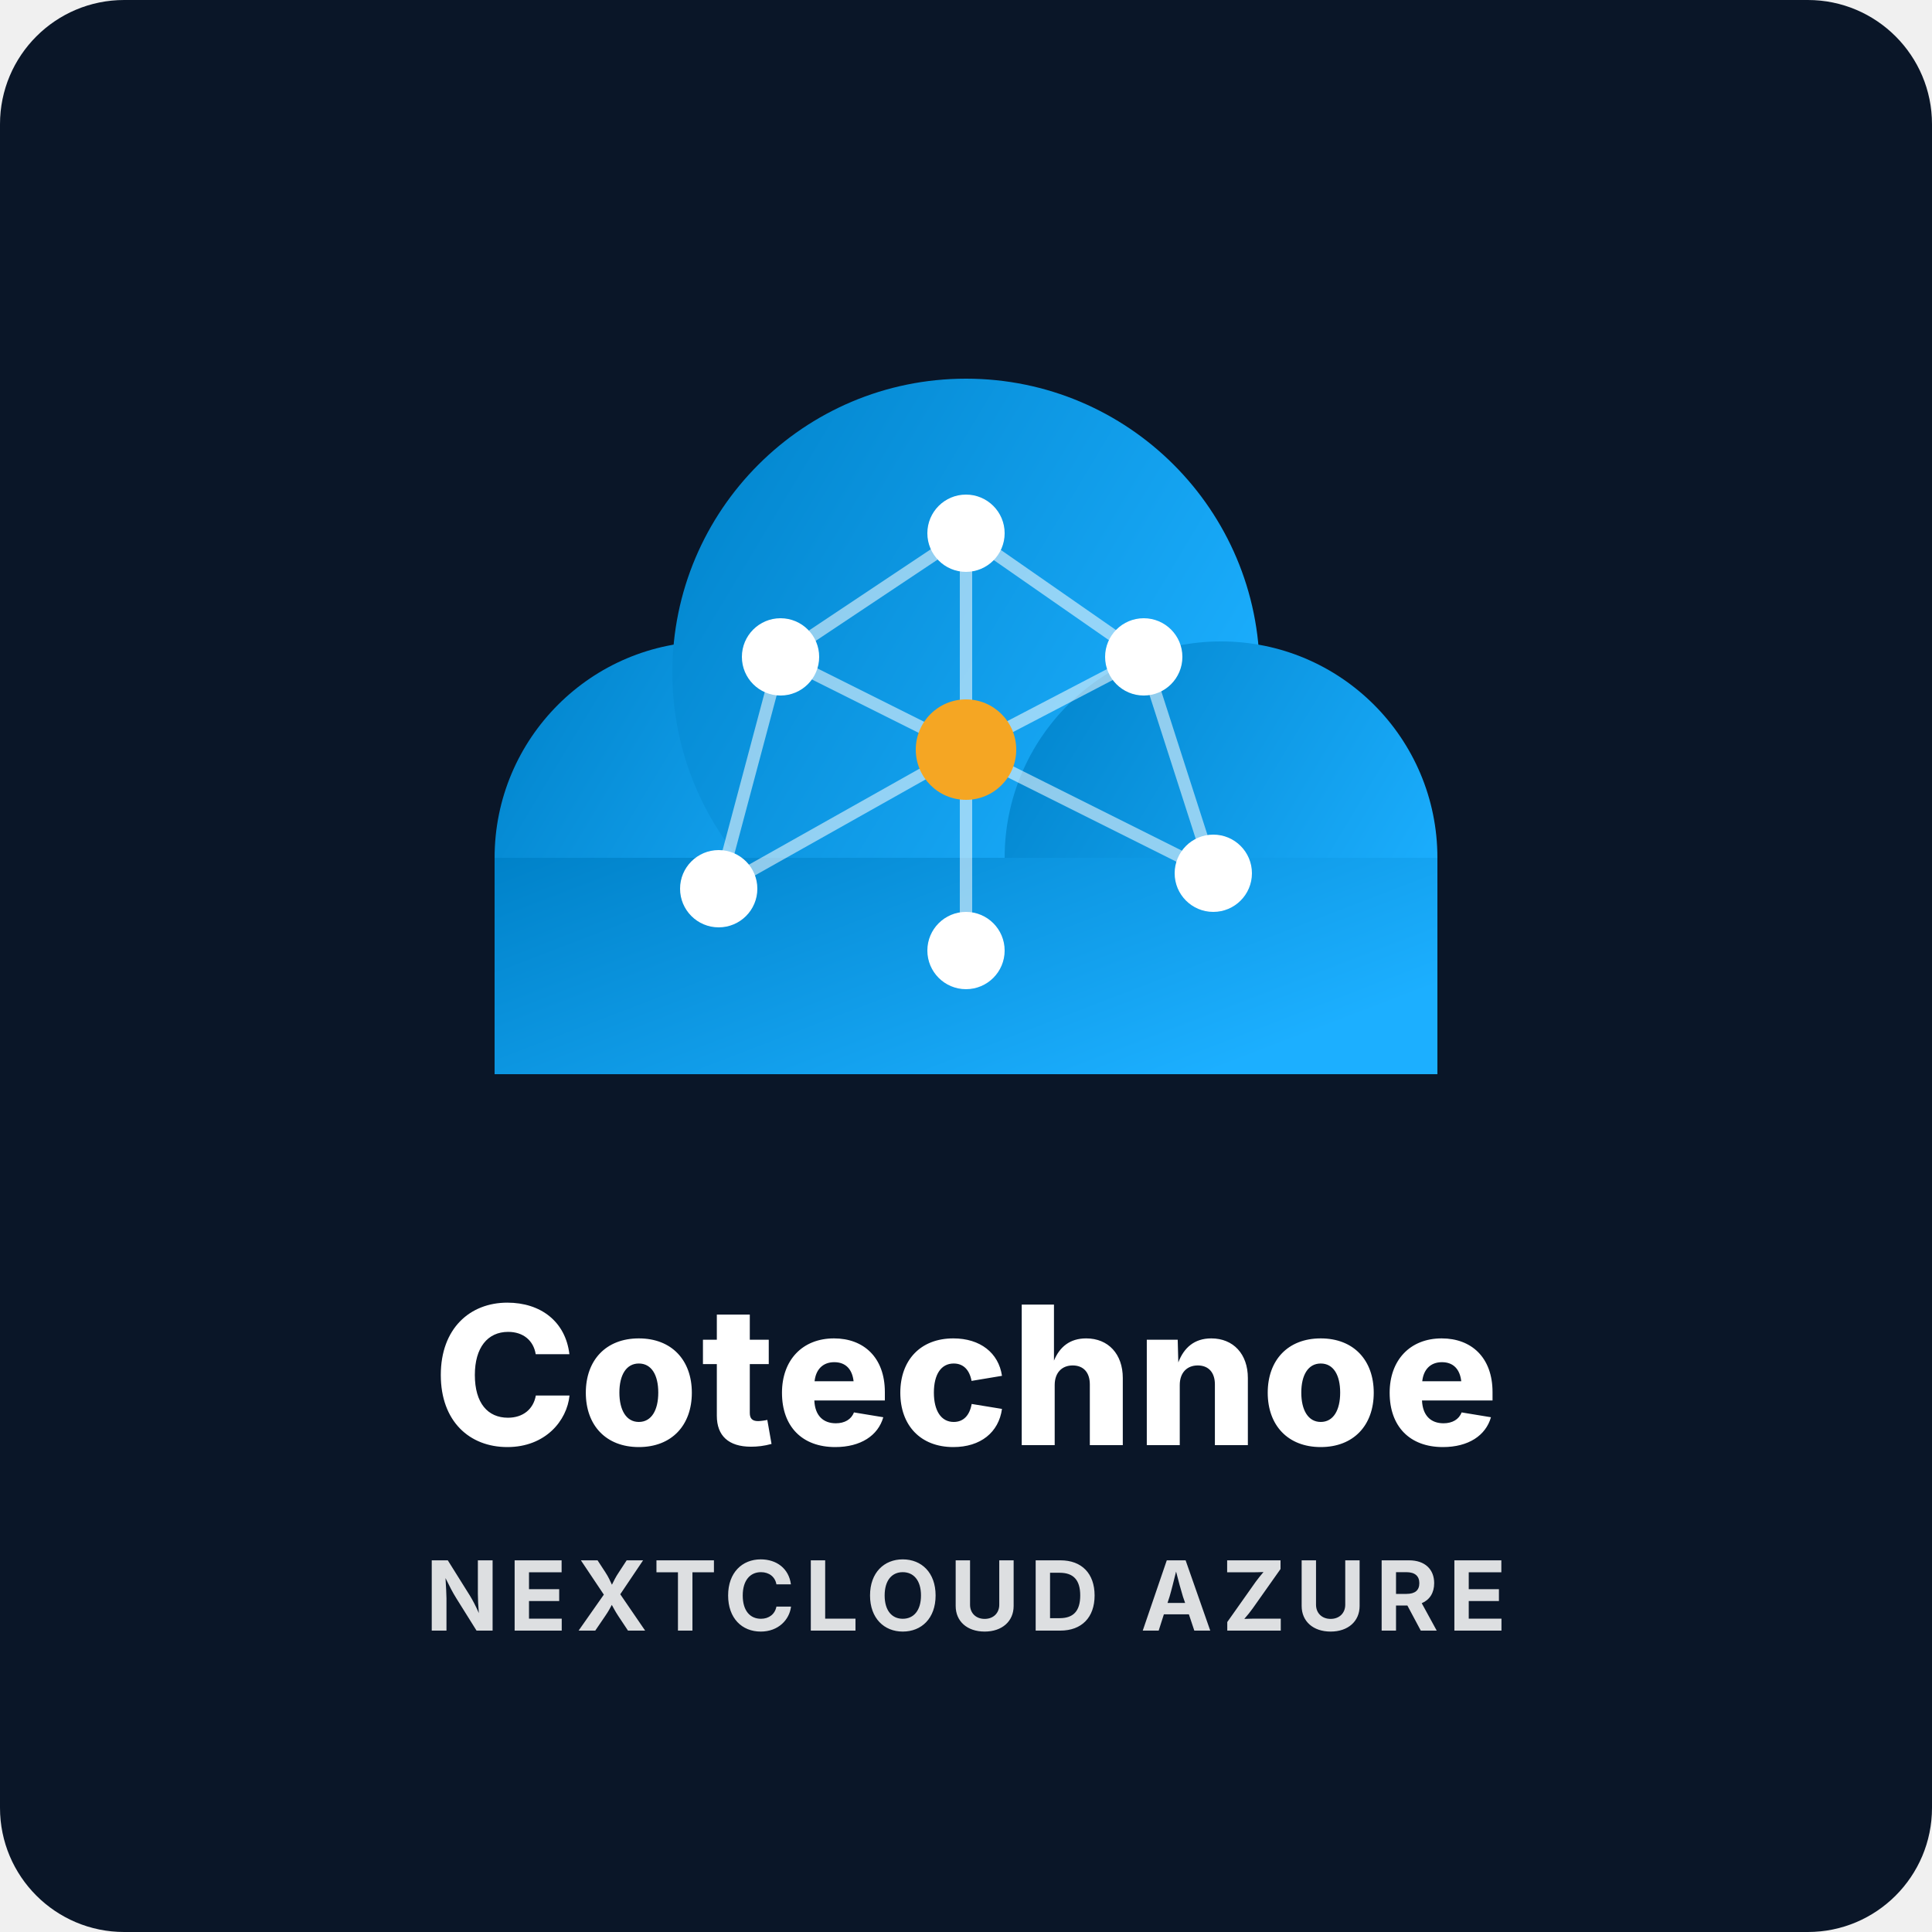
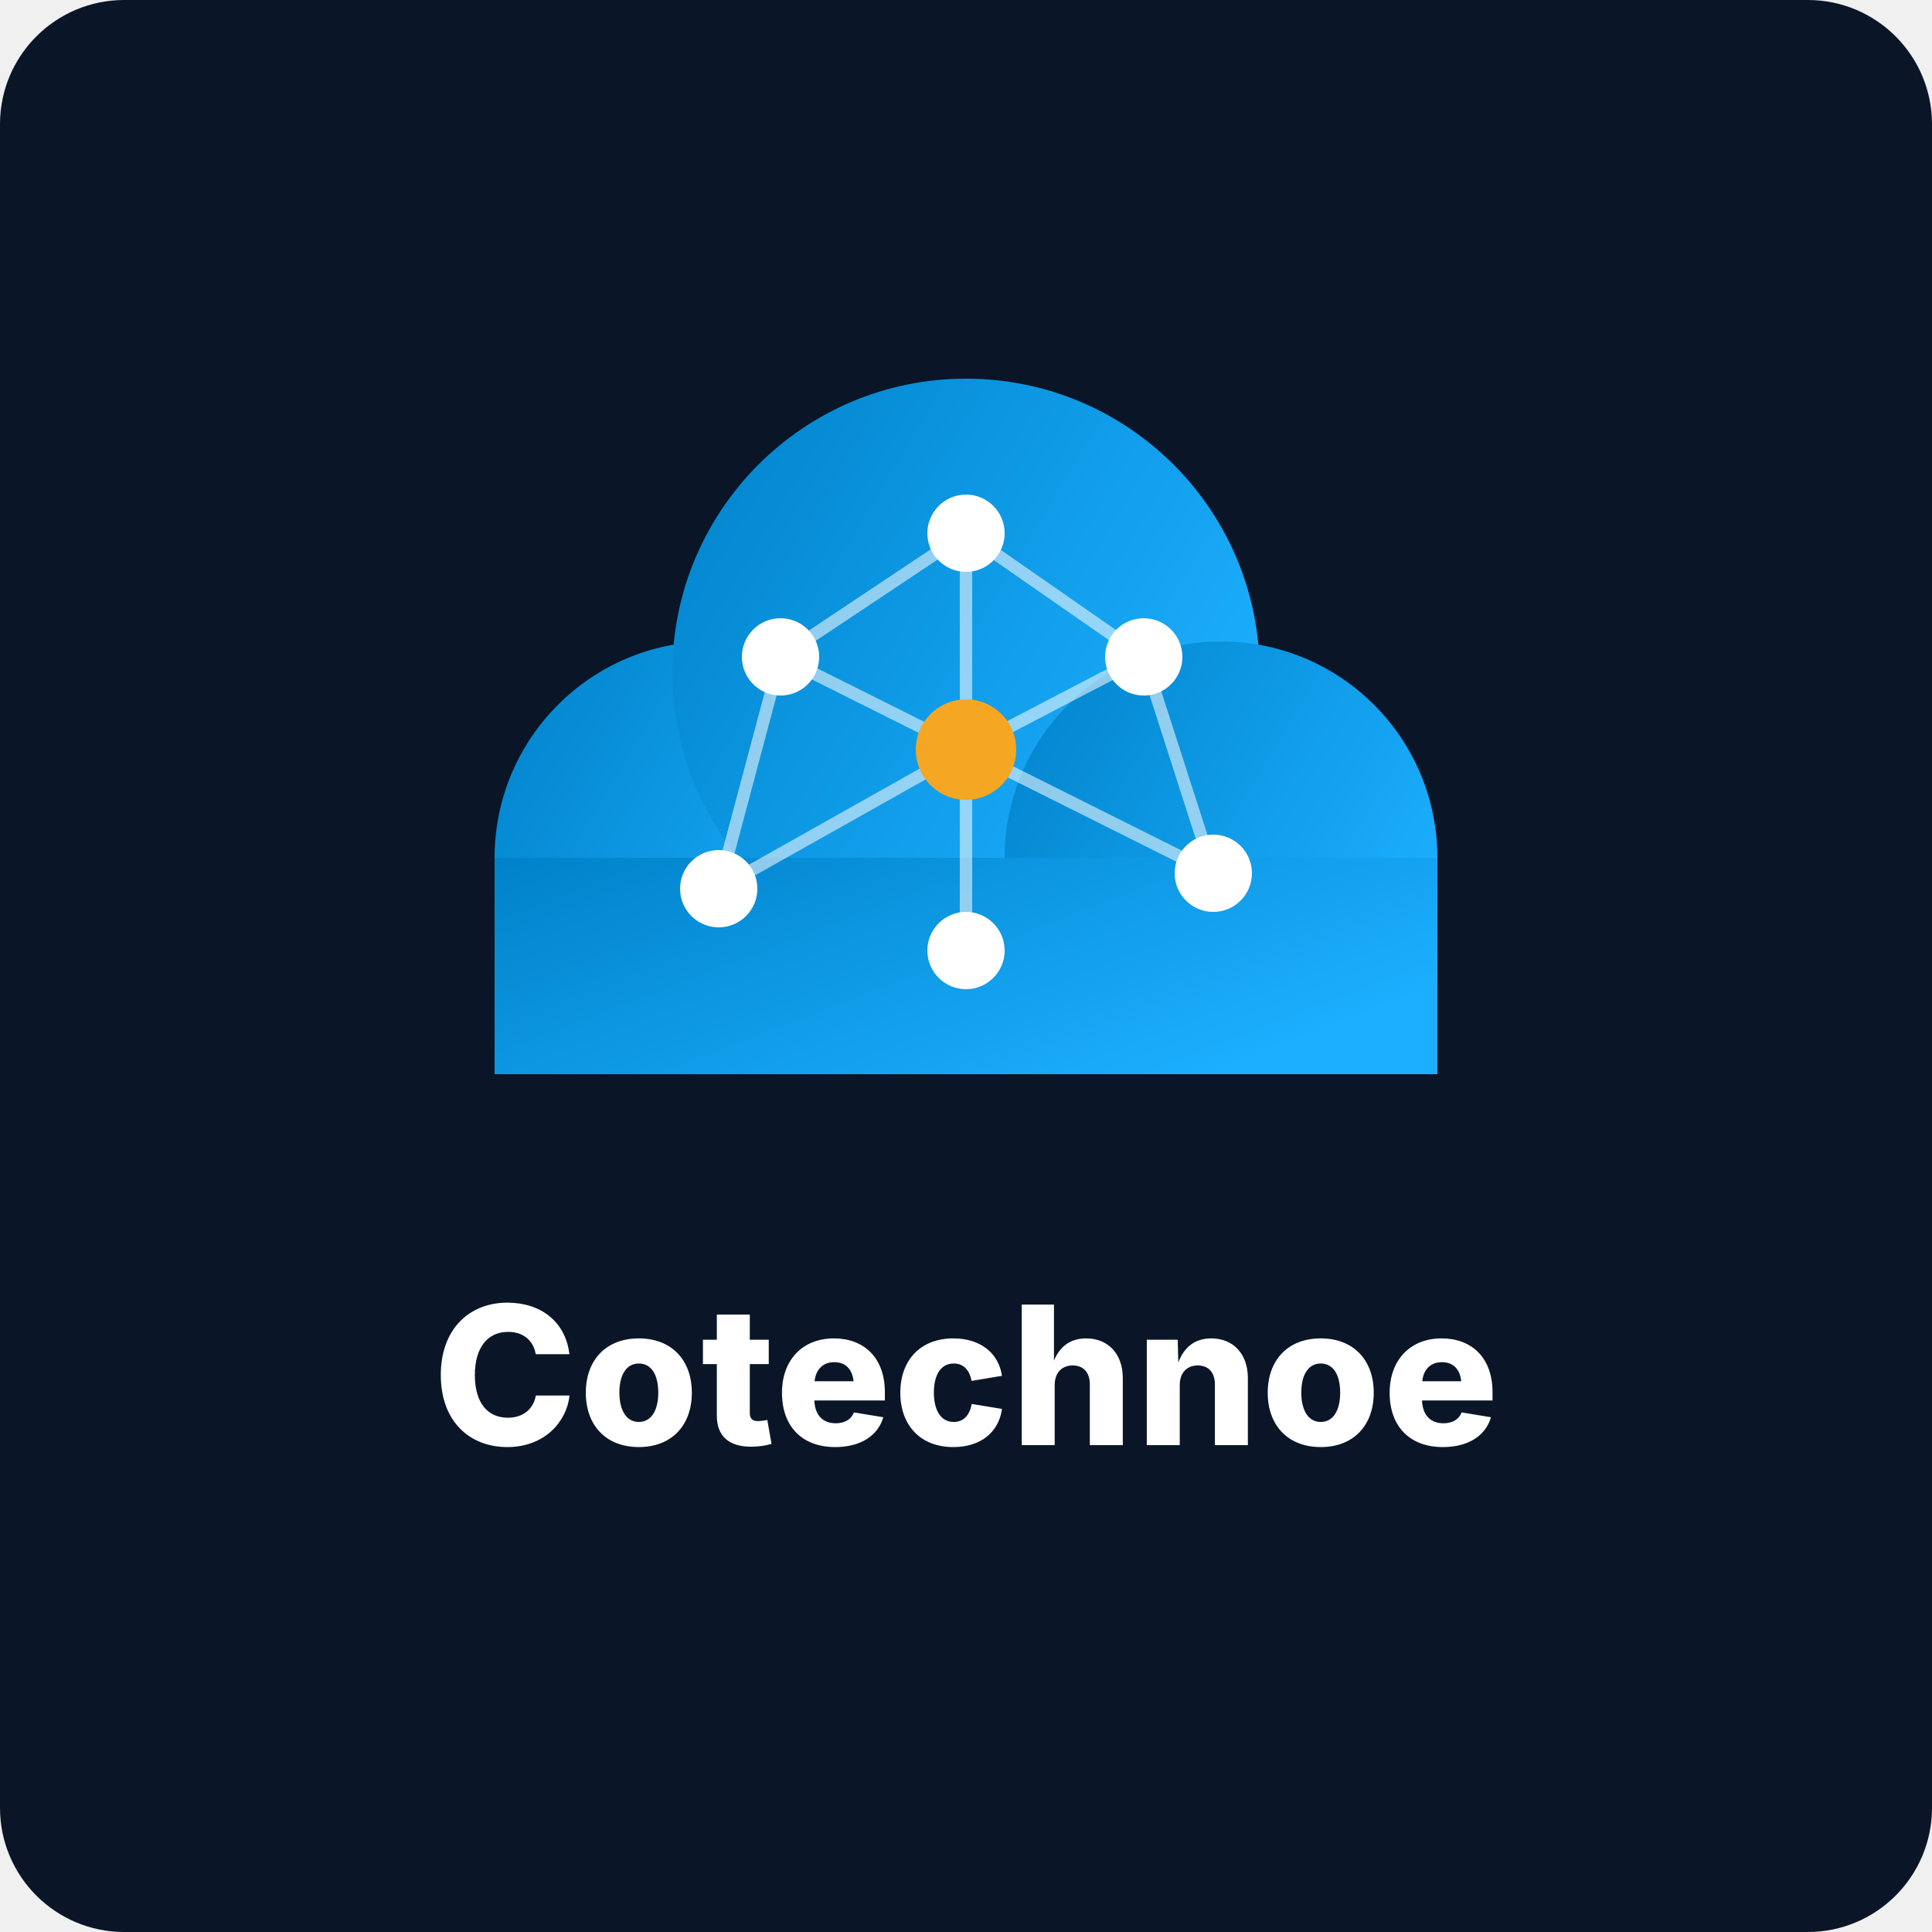
<svg xmlns="http://www.w3.org/2000/svg" viewBox="0 0 280 280" width="280" height="280">
  <defs>
    <linearGradient id="cloudGrad2" x1="0%" y1="0%" x2="100%" y2="60%">
      <stop offset="0%" stop-color="#0082C9" />
      <stop offset="100%" stop-color="#1CAFFF" />
    </linearGradient>
    <clipPath id="cloudClip2">
      <circle cx="107" cy="126" r="28" />
      <circle cx="140" cy="102" r="38" />
      <circle cx="173" cy="126" r="28" />
      <rect x="79" y="126" width="122" height="28" />
    </clipPath>
  </defs>
  <rect width="280" height="280" fill="#0A1628" rx="18" />
  <g transform="translate(140 140) scale(1.12) translate(-140 -140)">
    <g fill="url(#cloudGrad2)">
      <circle cx="107" cy="126" r="28" />
      <circle cx="140" cy="102" r="38" />
      <circle cx="173" cy="126" r="28" />
      <rect x="79" y="126" width="122" height="28" />
    </g>
    <g clip-path="url(#cloudClip2)">
      <g stroke="rgba(255,255,255,0.55)" stroke-width="1.6" fill="none">
        <line x1="116" y1="100" x2="140" y2="84" />
        <line x1="140" y1="84" x2="163" y2="100" />
        <line x1="116" y1="100" x2="140" y2="112" />
        <line x1="140" y1="84" x2="140" y2="112" />
        <line x1="163" y1="100" x2="140" y2="112" />
        <line x1="140" y1="112" x2="108" y2="130" />
        <line x1="140" y1="112" x2="140" y2="138" />
        <line x1="140" y1="112" x2="172" y2="128" />
        <line x1="116" y1="100" x2="108" y2="130" />
        <line x1="163" y1="100" x2="172" y2="128" />
      </g>
      <g fill="white">
        <circle cx="116" cy="100" r="5" />
        <circle cx="140" cy="84" r="5" />
        <circle cx="163" cy="100" r="5" />
        <circle cx="108" cy="130" r="5" />
        <circle cx="140" cy="138" r="5" />
        <circle cx="172" cy="128" r="5" />
      </g>
      <circle cx="140" cy="112" r="6.5" fill="#F5A623" />
    </g>
    <text x="140" y="202" text-anchor="middle" font-family="Inter, 'Helvetica Neue', Arial, sans-serif" font-weight="800" font-size="25" fill="white" letter-spacing="0.3">Cotechnoe</text>
-     <text x="140" y="226" text-anchor="middle" font-family="Inter, 'Helvetica Neue', Arial, sans-serif" font-weight="700" font-size="12.5" fill="rgba(255,255,255,0.86)" letter-spacing="1.2">NEXTCLOUD AZURE</text>
  </g>
</svg>
